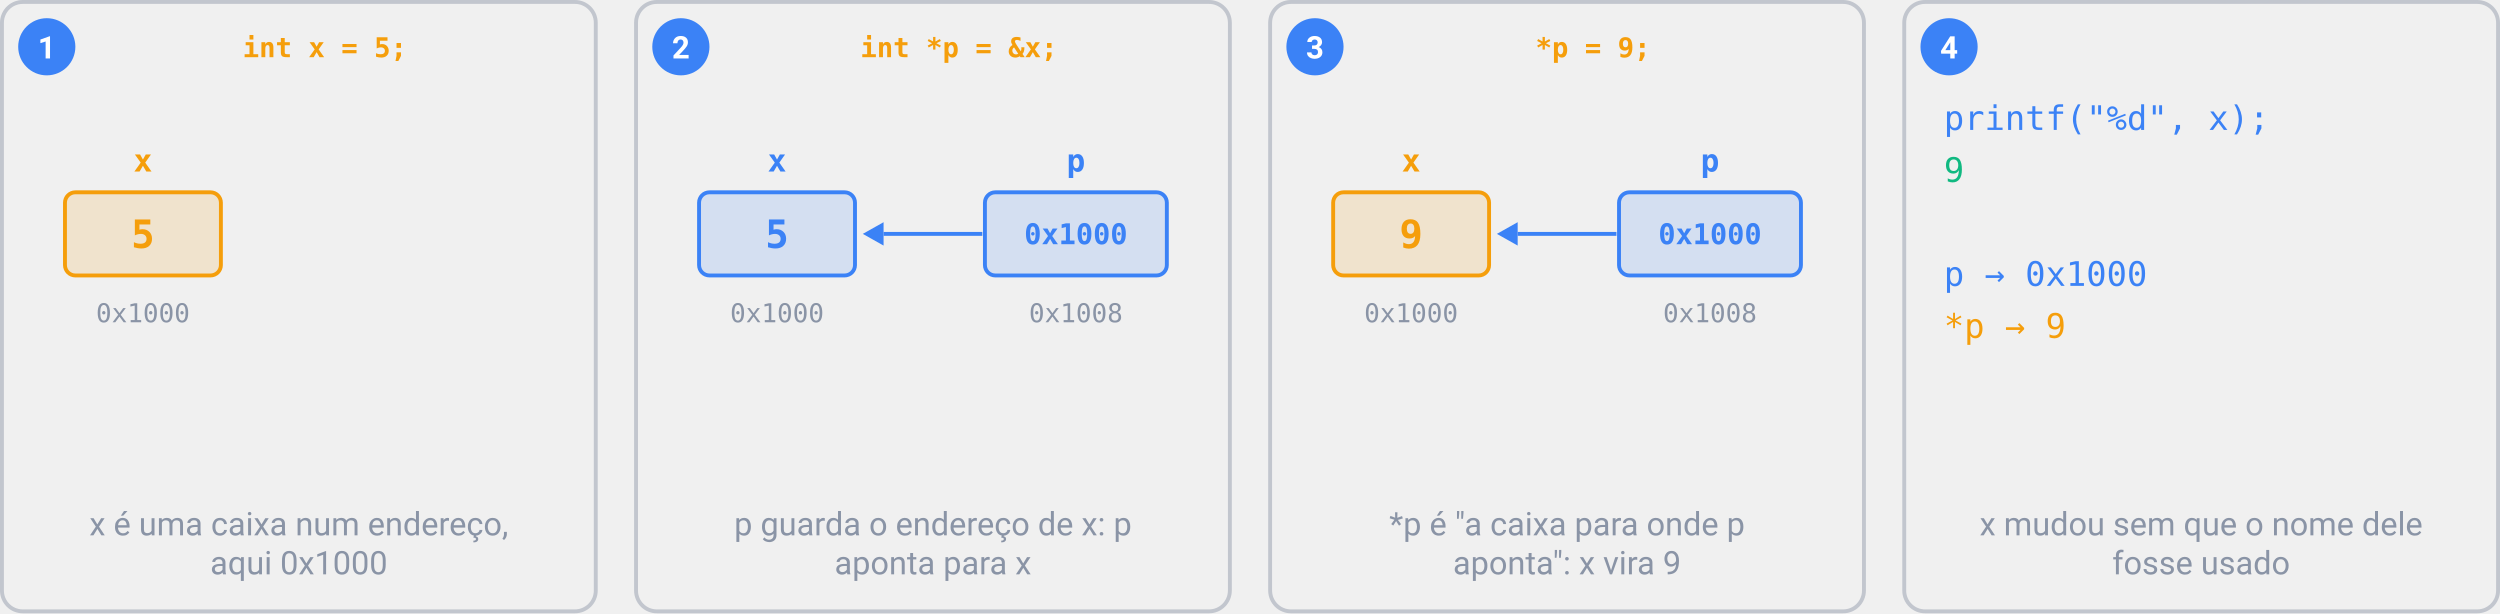
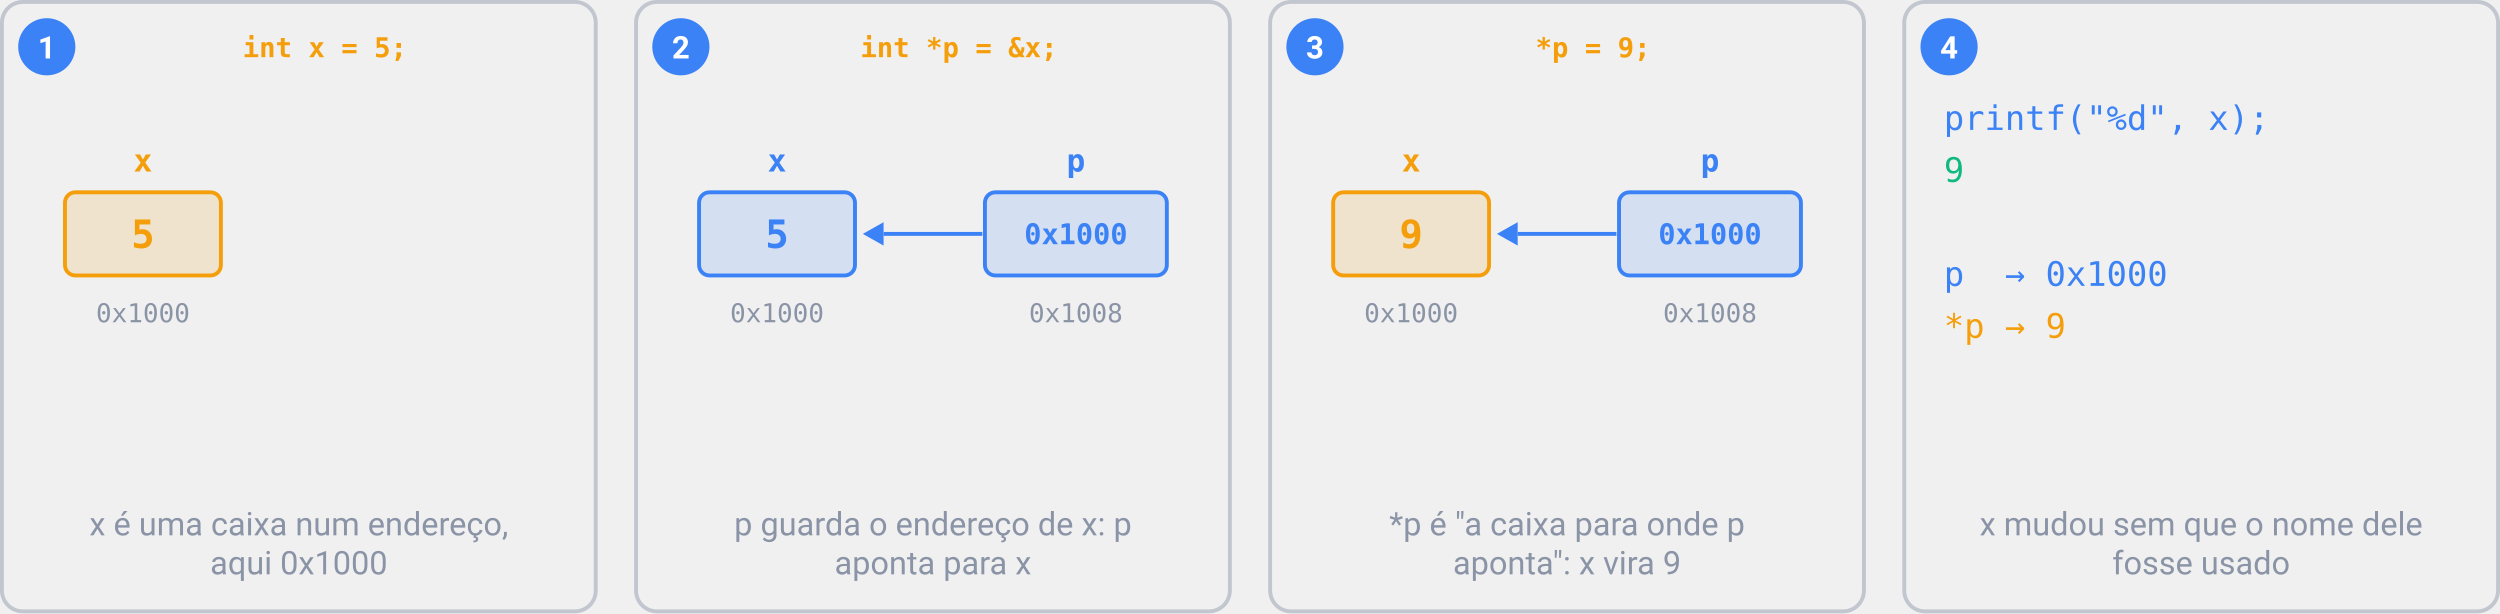
<svg xmlns="http://www.w3.org/2000/svg" viewBox="0 0 962 236" role="img" aria-label="int x = 5 mora em 0x1000; p = &amp;x guarda esse endereço; *p = 9 escreve 9 em x pelo ponteiro">
  <g transform="translate(0 0)">
    <rect x="0.75" y="0.75" width="228.5" height="234.5" rx="8" fill="none" stroke="#8a94a6" stroke-opacity="0.45" stroke-width="1.5" />
    <circle cx="18" cy="18" r="11" fill="#3b82f6" />
    <text x="18" y="22.5" fill="#ffffff" font-size="12" font-weight="700" text-anchor="middle" font-family="-apple-system, 'Segoe UI', Roboto, sans-serif">1</text>
    <text x="125" y="22" fill="#f59e0b" font-size="10.5" text-anchor="middle" font-family="ui-monospace, Menlo, Consolas, monospace" font-weight="700">int x = 5;</text>
    <text x="55" y="66" fill="#f59e0b" font-size="12" text-anchor="middle" font-family="ui-monospace, Menlo, Consolas, monospace" font-weight="700">x</text>
    <rect x="25" y="74" width="60" height="32" rx="4" fill="#f59e0b" fill-opacity="0.15" stroke="#f59e0b" stroke-width="1.5" />
    <text x="55.0" y="95.4" fill="#f59e0b" font-size="15" text-anchor="middle" font-family="ui-monospace, Menlo, Consolas, monospace" font-weight="700">5</text>
    <text x="55" y="124" fill="#8a94a6" font-size="10" text-anchor="middle" font-family="ui-monospace, Menlo, Consolas, monospace">0x1000</text>
    <text x="115.0" y="206" fill="#8a94a6" font-size="12.5" text-anchor="middle" font-family="-apple-system, 'Segoe UI', Roboto, sans-serif">x é uma caixa num endereço,</text>
    <text x="115.0" y="221" fill="#8a94a6" font-size="12.5" text-anchor="middle" font-family="-apple-system, 'Segoe UI', Roboto, sans-serif">aqui 0x1000</text>
  </g>
  <g transform="translate(244 0)">
    <rect x="0.75" y="0.75" width="228.5" height="234.5" rx="8" fill="none" stroke="#8a94a6" stroke-opacity="0.45" stroke-width="1.5" />
    <circle cx="18" cy="18" r="11" fill="#3b82f6" />
    <text x="18" y="22.5" fill="#ffffff" font-size="12" font-weight="700" text-anchor="middle" font-family="-apple-system, 'Segoe UI', Roboto, sans-serif">2</text>
    <text x="125" y="22" fill="#f59e0b" font-size="10.5" text-anchor="middle" font-family="ui-monospace, Menlo, Consolas, monospace" font-weight="700">int *p = &amp;x;</text>
    <text x="55" y="66" fill="#3b82f6" font-size="12" text-anchor="middle" font-family="ui-monospace, Menlo, Consolas, monospace" font-weight="700">x</text>
    <rect x="25" y="74" width="60" height="32" rx="4" fill="#3b82f6" fill-opacity="0.15" stroke="#3b82f6" stroke-width="1.5" />
    <text x="55.0" y="95.4" fill="#3b82f6" font-size="15" text-anchor="middle" font-family="ui-monospace, Menlo, Consolas, monospace" font-weight="700">5</text>
    <text x="55" y="124" fill="#8a94a6" font-size="10" text-anchor="middle" font-family="ui-monospace, Menlo, Consolas, monospace">0x1000</text>
    <text x="170" y="66" fill="#3b82f6" font-size="12" text-anchor="middle" font-family="ui-monospace, Menlo, Consolas, monospace" font-weight="700">p</text>
    <rect x="135" y="74" width="70" height="32" rx="4" fill="#3b82f6" fill-opacity="0.15" stroke="#3b82f6" stroke-width="1.5" />
    <text x="170.0" y="93.96" fill="#3b82f6" font-size="11" text-anchor="middle" font-family="ui-monospace, Menlo, Consolas, monospace" font-weight="700">0x1000</text>
    <text x="170" y="124" fill="#8a94a6" font-size="10" text-anchor="middle" font-family="ui-monospace, Menlo, Consolas, monospace">0x1008</text>
    <path d="M134.0 90.0 L96.0 90.0" stroke="#3b82f6" stroke-width="1.5" fill="none" />
    <path d="M88.0 90.0 L96.0 85.5 L96.0 94.5 Z" fill="#3b82f6" />
    <text x="115.0" y="206" fill="#8a94a6" font-size="12.5" text-anchor="middle" font-family="-apple-system, 'Segoe UI', Roboto, sans-serif">p guarda o endereço de x: p</text>
    <text x="115.0" y="221" fill="#8a94a6" font-size="12.5" text-anchor="middle" font-family="-apple-system, 'Segoe UI', Roboto, sans-serif">aponta para x</text>
  </g>
  <g transform="translate(488 0)">
    <rect x="0.75" y="0.75" width="228.5" height="234.5" rx="8" fill="none" stroke="#8a94a6" stroke-opacity="0.45" stroke-width="1.5" />
    <circle cx="18" cy="18" r="11" fill="#3b82f6" />
    <text x="18" y="22.5" fill="#ffffff" font-size="12" font-weight="700" text-anchor="middle" font-family="-apple-system, 'Segoe UI', Roboto, sans-serif">3</text>
    <text x="125" y="22" fill="#f59e0b" font-size="10.5" text-anchor="middle" font-family="ui-monospace, Menlo, Consolas, monospace" font-weight="700">*p = 9;</text>
    <text x="55" y="66" fill="#f59e0b" font-size="12" text-anchor="middle" font-family="ui-monospace, Menlo, Consolas, monospace" font-weight="700">x</text>
    <rect x="25" y="74" width="60" height="32" rx="4" fill="#f59e0b" fill-opacity="0.15" stroke="#f59e0b" stroke-width="1.5" />
    <text x="55.0" y="95.4" fill="#f59e0b" font-size="15" text-anchor="middle" font-family="ui-monospace, Menlo, Consolas, monospace" font-weight="700">9</text>
    <text x="55" y="124" fill="#8a94a6" font-size="10" text-anchor="middle" font-family="ui-monospace, Menlo, Consolas, monospace">0x1000</text>
    <text x="170" y="66" fill="#3b82f6" font-size="12" text-anchor="middle" font-family="ui-monospace, Menlo, Consolas, monospace" font-weight="700">p</text>
    <rect x="135" y="74" width="70" height="32" rx="4" fill="#3b82f6" fill-opacity="0.15" stroke="#3b82f6" stroke-width="1.5" />
    <text x="170.0" y="93.96" fill="#3b82f6" font-size="11" text-anchor="middle" font-family="ui-monospace, Menlo, Consolas, monospace" font-weight="700">0x1000</text>
    <text x="170" y="124" fill="#8a94a6" font-size="10" text-anchor="middle" font-family="ui-monospace, Menlo, Consolas, monospace">0x1008</text>
    <path d="M134.0 90.0 L96.0 90.0" stroke="#3b82f6" stroke-width="1.5" fill="none" />
    <path d="M88.0 90.0 L96.0 85.5 L96.0 94.5 Z" fill="#3b82f6" />
    <text x="115.0" y="206" fill="#8a94a6" font-size="12.5" text-anchor="middle" font-family="-apple-system, 'Segoe UI', Roboto, sans-serif">*p é "a caixa para onde p</text>
    <text x="115.0" y="221" fill="#8a94a6" font-size="12.5" text-anchor="middle" font-family="-apple-system, 'Segoe UI', Roboto, sans-serif">aponta": x vira 9</text>
  </g>
  <g transform="translate(732 0)">
    <rect x="0.75" y="0.75" width="228.5" height="234.5" rx="8" fill="none" stroke="#8a94a6" stroke-opacity="0.45" stroke-width="1.5" />
    <circle cx="18" cy="18" r="11" fill="#3b82f6" />
    <text x="18" y="22.5" fill="#ffffff" font-size="12" font-weight="700" text-anchor="middle" font-family="-apple-system, 'Segoe UI', Roboto, sans-serif">4</text>
    <text x="16" y="50" fill="#3b82f6" font-size="13" text-anchor="start" font-family="ui-monospace, Menlo, Consolas, monospace">printf("%d", x);</text>
    <text x="16" y="70" fill="#10b981" font-size="13" text-anchor="start" font-family="ui-monospace, Menlo, Consolas, monospace">9</text>
    <text x="16" y="90" fill="#3b82f6" font-size="13" text-anchor="start" font-family="ui-monospace, Menlo, Consolas, monospace" />
-     <text x="16" y="110" fill="#3b82f6" font-size="13" text-anchor="start" font-family="ui-monospace, Menlo, Consolas, monospace">p  → 0x1000</text>
+     <text x="16" y="110" fill="#3b82f6" font-size="13" text-anchor="start" font-family="ui-monospace, Menlo, Consolas, monospace" xml:space="preserve">p  → 0x1000</text>
    <text x="16" y="130" fill="#f59e0b" font-size="13" text-anchor="start" font-family="ui-monospace, Menlo, Consolas, monospace">*p → 9</text>
    <text x="115.0" y="206" fill="#8a94a6" font-size="12.5" text-anchor="middle" font-family="-apple-system, 'Segoe UI', Roboto, sans-serif">x mudou sem que o nome dele</text>
    <text x="115.0" y="221" fill="#8a94a6" font-size="12.5" text-anchor="middle" font-family="-apple-system, 'Segoe UI', Roboto, sans-serif">fosse usado</text>
  </g>
</svg>
